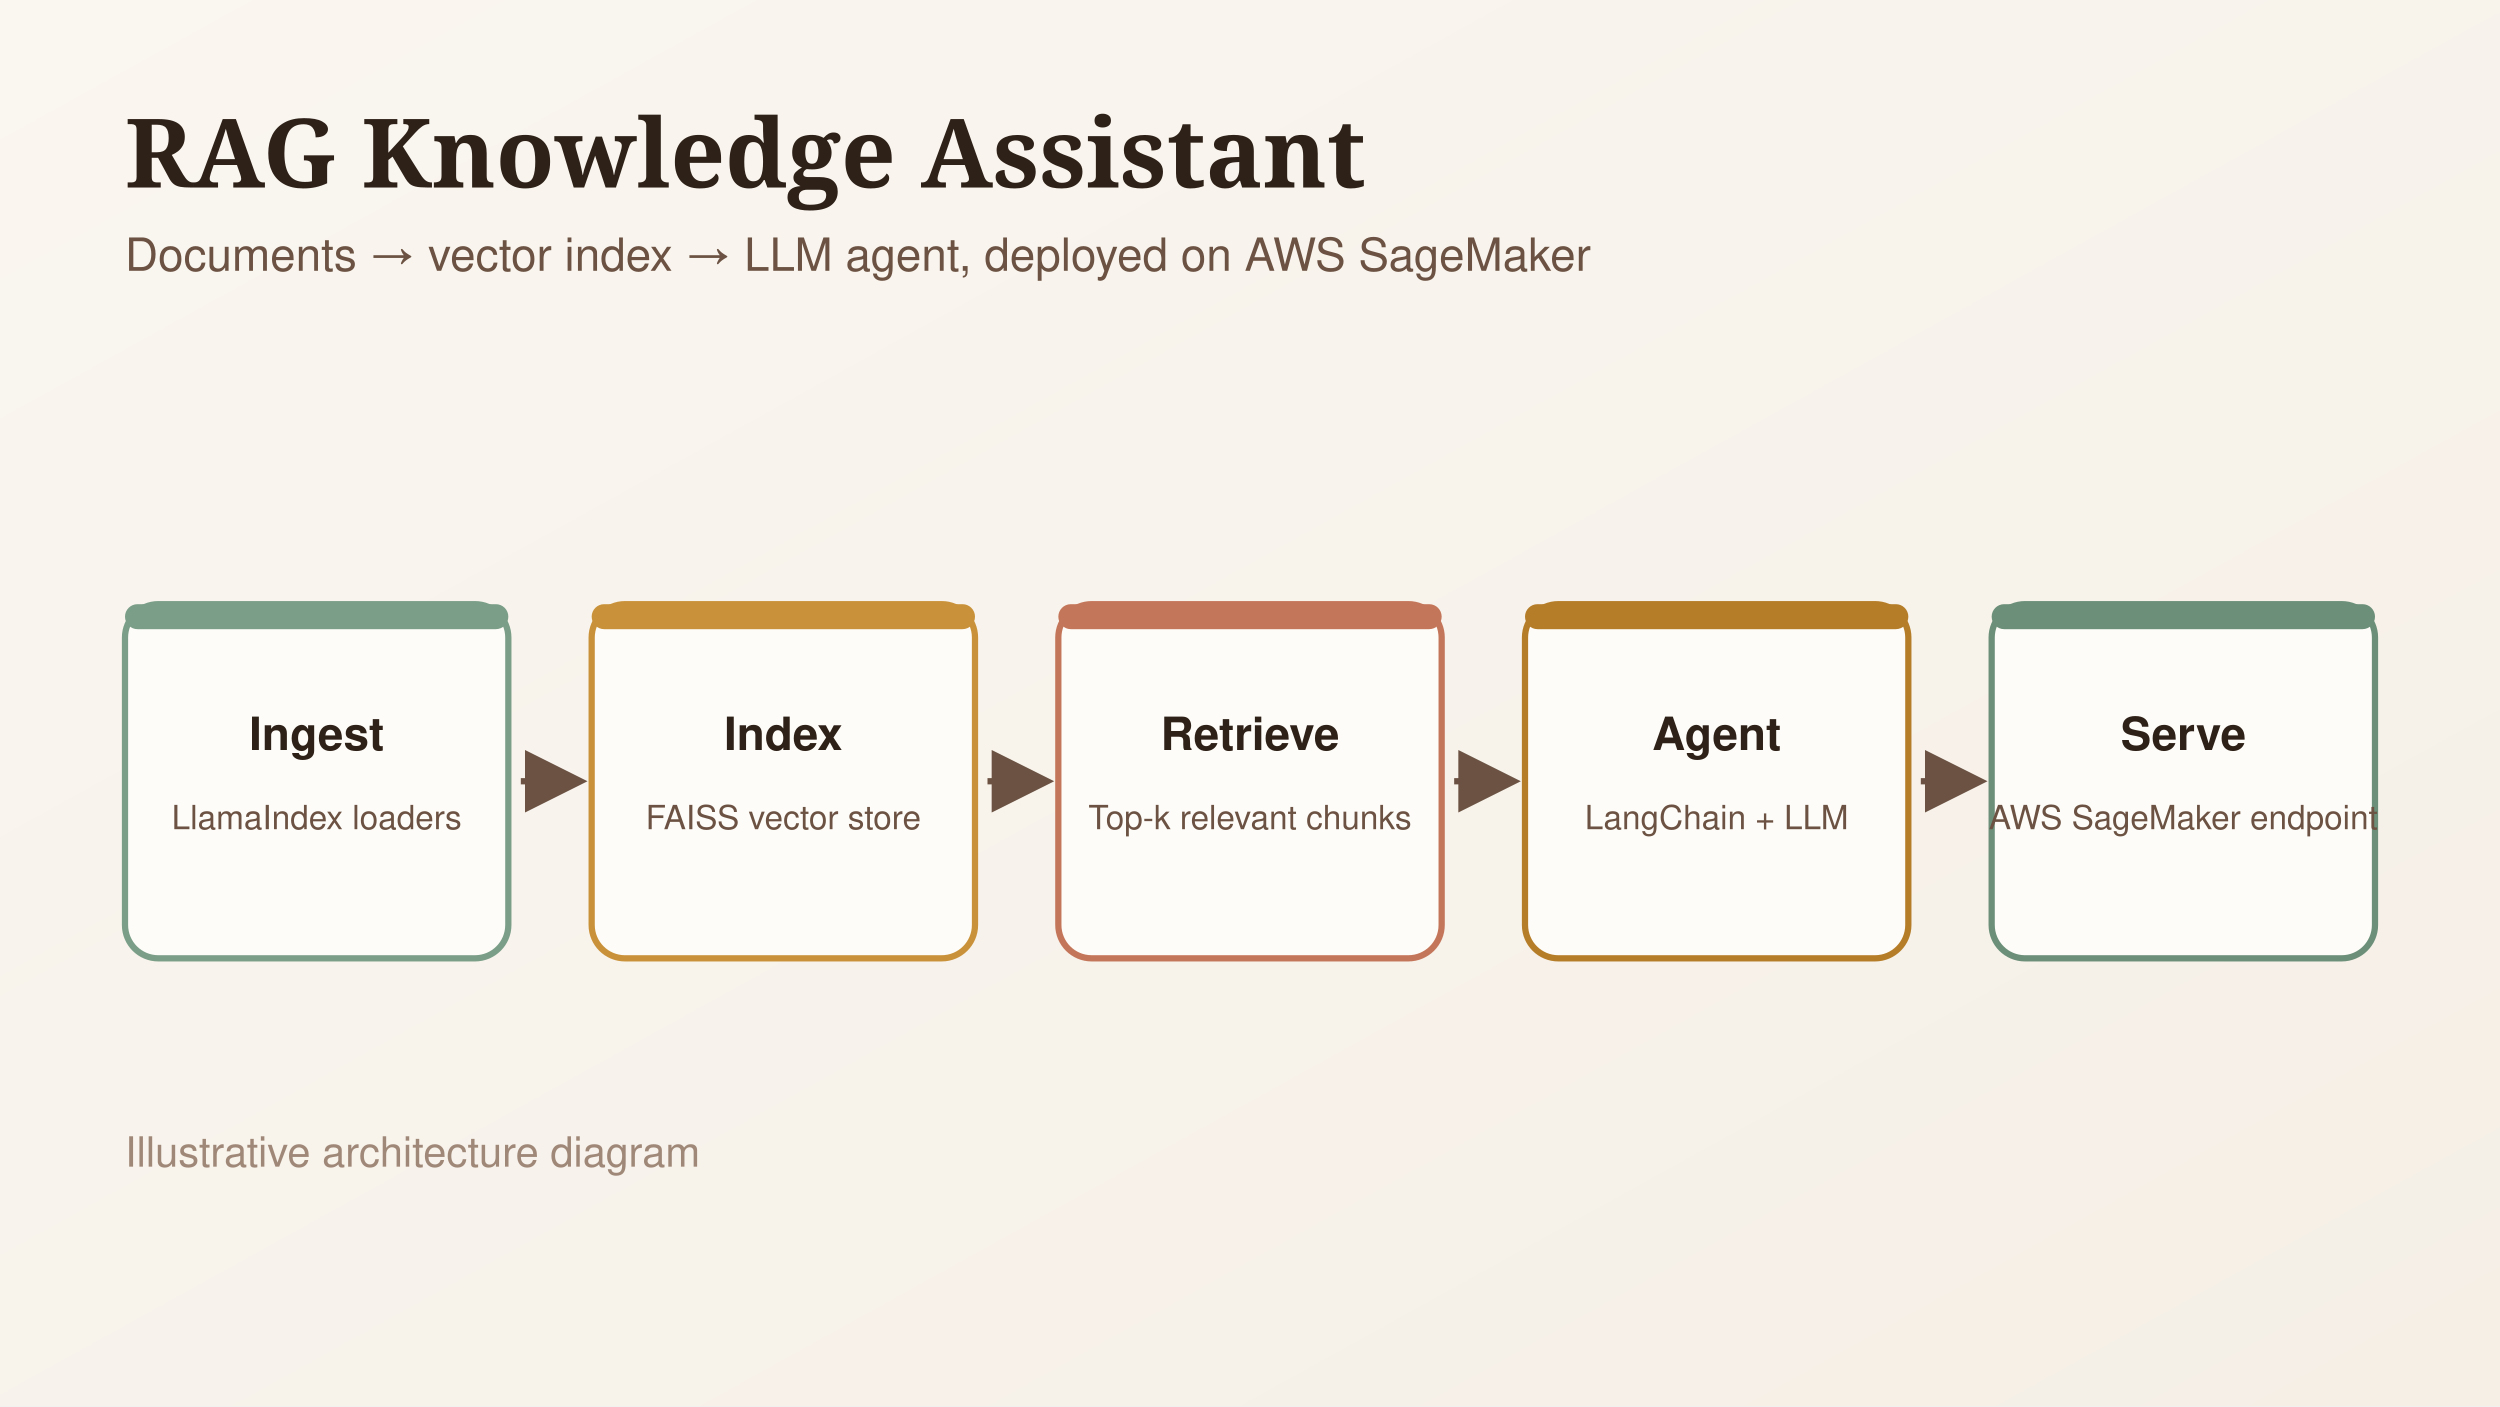
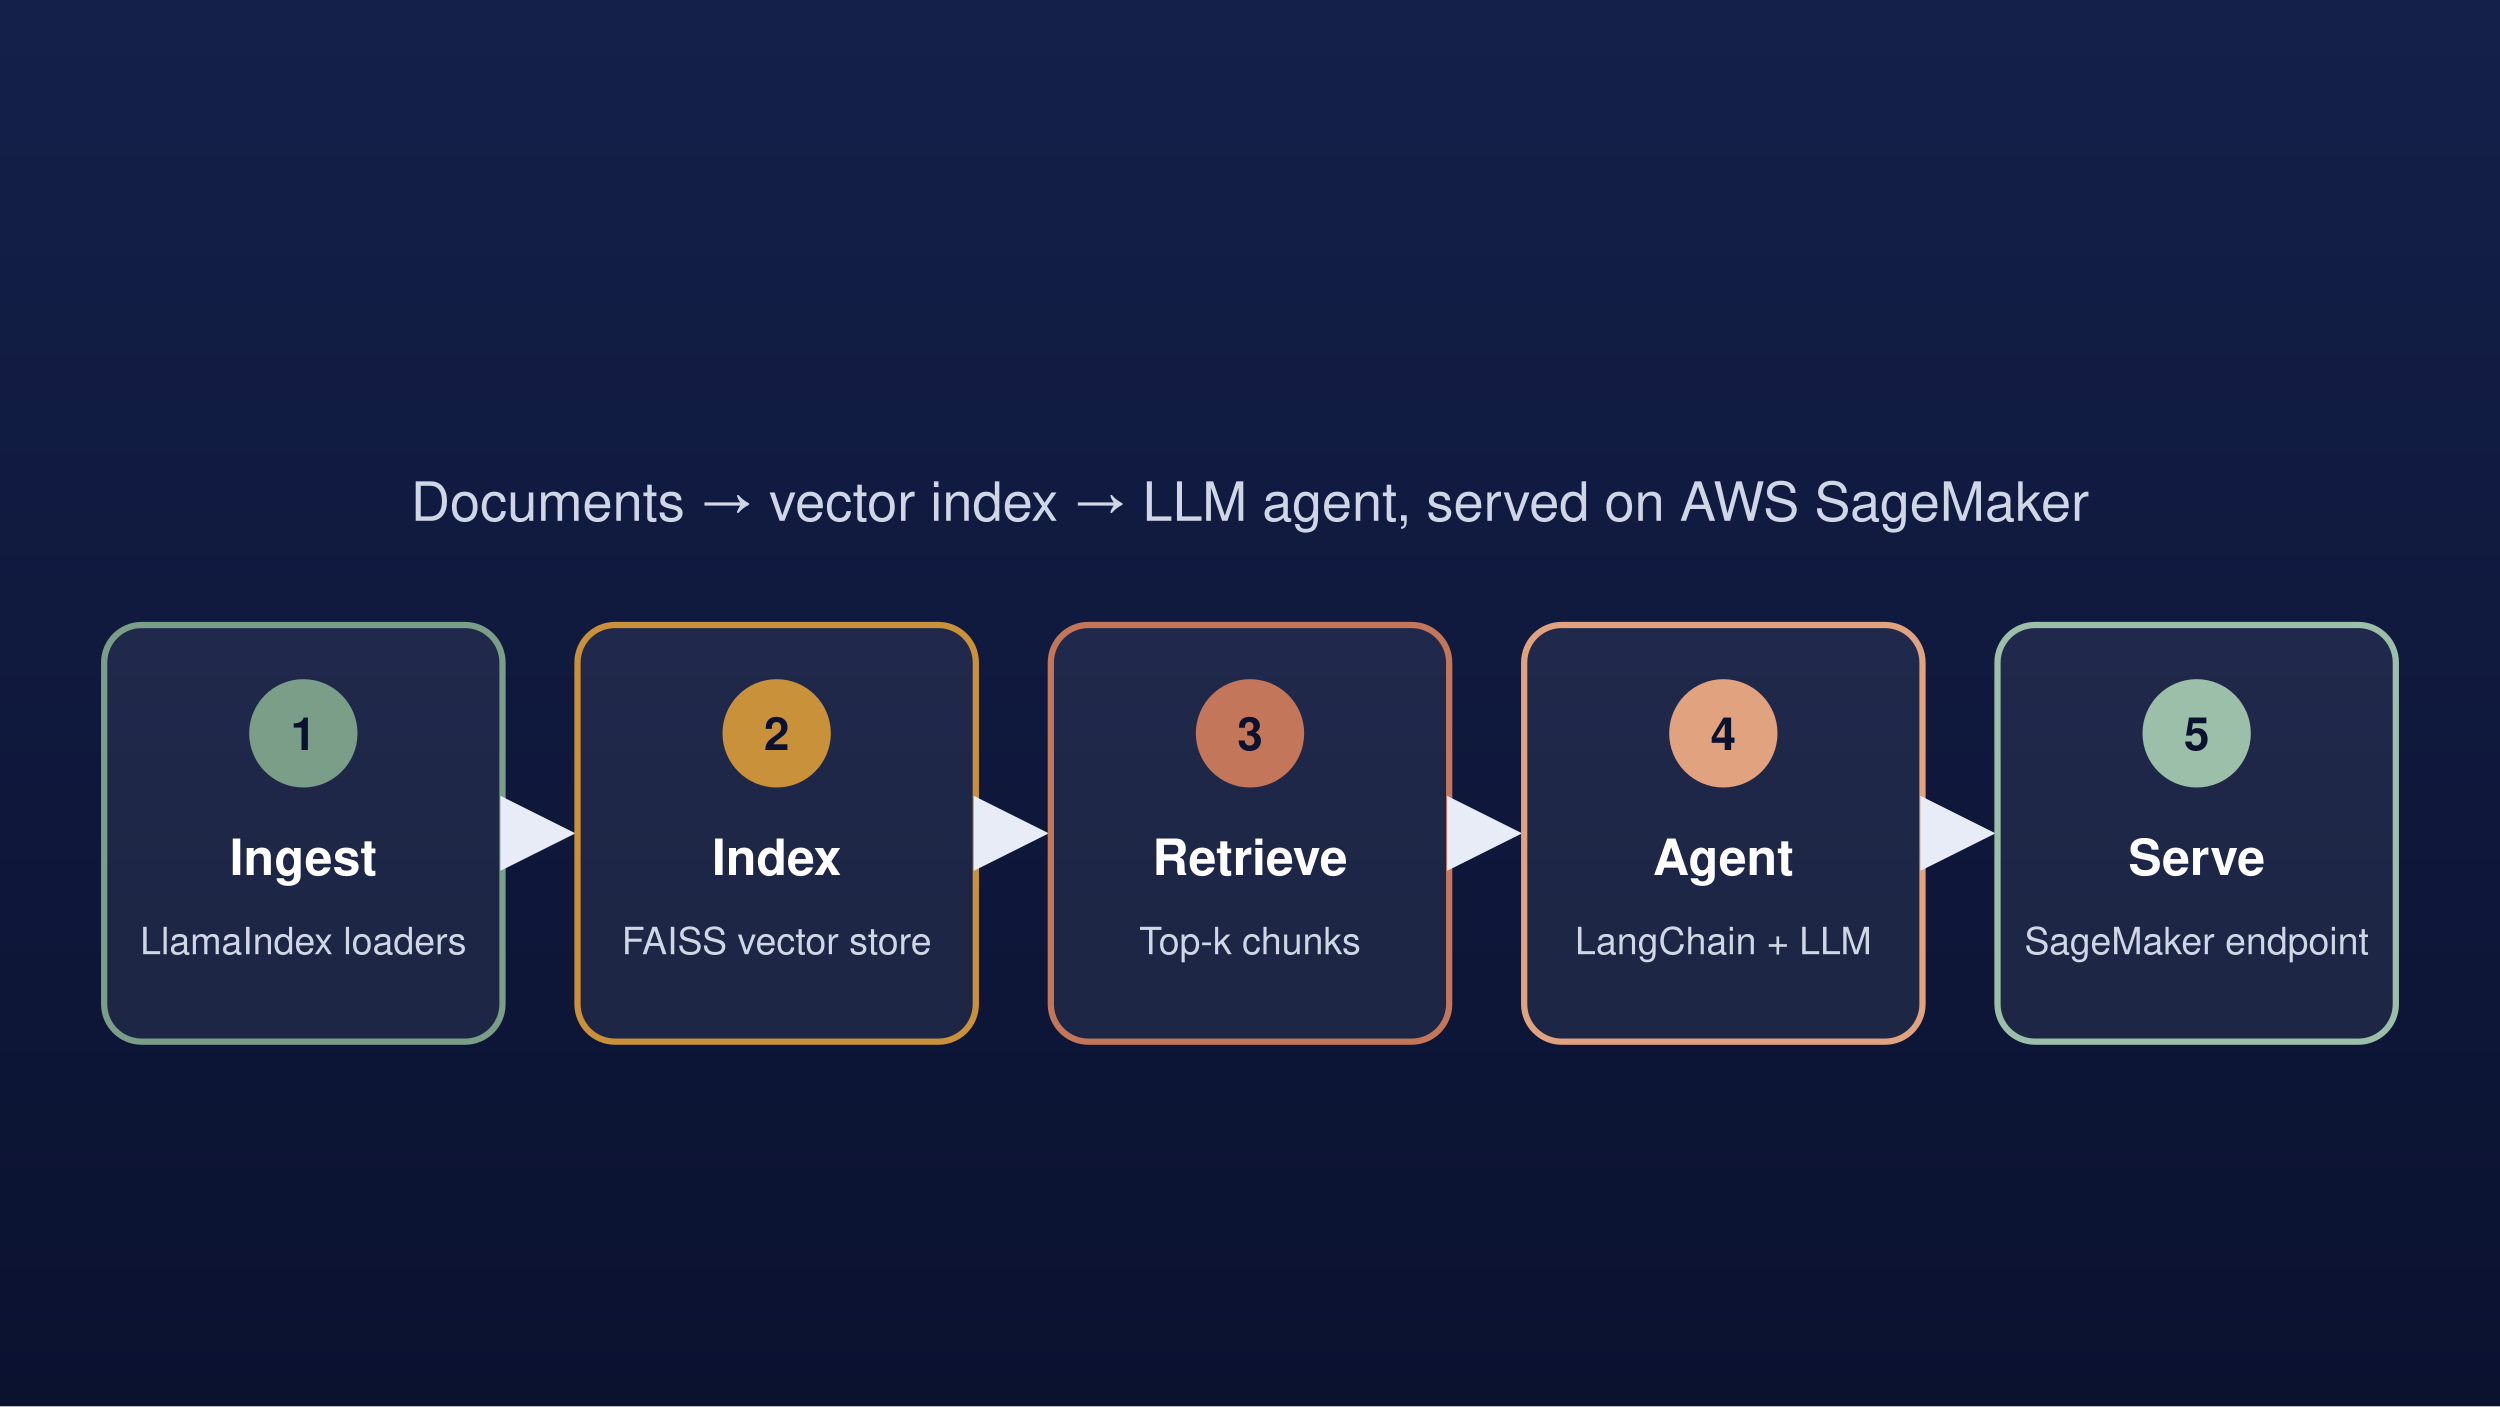
<svg xmlns="http://www.w3.org/2000/svg" viewBox="0 0 1200 675" width="1200" height="675">
  <defs>
-     <linearGradient id="bg" x1="0" y1="0" x2="1" y2="1">
-       <stop offset="0" stop-color="#faf6f0" />
-       <stop offset="1" stop-color="#f5efe6" />
+     <linearGradient id="bg" x1="0" y1="0" x2="0" y2="1">
+       <stop offset="0" stop-color="#14204a" />
+       <stop offset="1" stop-color="#0b1230" />
    </linearGradient>
-     <marker id="arr" markerWidth="10" markerHeight="10" refX="8" refY="5" orient="auto">
-       <path d="M0,0 L10,5 L0,10 z" fill="#6b5242" />
+     <marker id="arr" markerWidth="12" markerHeight="12" refX="9" refY="6" orient="auto">
+       <path d="M0,0 L12,6 L0,12 z" fill="#e8ecf7" />
    </marker>
  </defs>
  <rect width="1200" height="675" fill="url(#bg)" />
-   <text x="60" y="90" font-family="Georgia,serif" font-size="46" font-weight="600" fill="#2e2118">RAG Knowledge Assistant</text>
-   <text x="60" y="130" font-family="Helvetica,Arial,sans-serif" font-size="22" fill="#6b5242">Documents → vector index → LLM agent, deployed on AWS SageMaker</text>
-   <rect x="60.0" y="290" width="184.0" height="170" rx="16" fill="#fefcf8" stroke="#7a9e87" stroke-width="3" />
-   <rect x="60.0" y="290" width="184.0" height="12" rx="6" fill="#7a9e87" />
-   <text x="152.0" y="360" text-anchor="middle" font-family="Helvetica,Arial,sans-serif" font-size="22" font-weight="700" fill="#2e2118">Ingest</text>
-   <text x="152.0" y="398" text-anchor="middle" font-family="Helvetica,Arial,sans-serif" font-size="16" fill="#6b5242">LlamaIndex loaders</text>
-   <line x1="250.0" y1="375.0" x2="276.0" y2="375.0" stroke="#6b5242" stroke-width="3" marker-end="url(#arr)" />
-   <rect x="284.0" y="290" width="184.0" height="170" rx="16" fill="#fefcf8" stroke="#c9923a" stroke-width="3" />
-   <rect x="284.0" y="290" width="184.0" height="12" rx="6" fill="#c9923a" />
-   <text x="376.0" y="360" text-anchor="middle" font-family="Helvetica,Arial,sans-serif" font-size="22" font-weight="700" fill="#2e2118">Index</text>
-   <text x="376.0" y="398" text-anchor="middle" font-family="Helvetica,Arial,sans-serif" font-size="16" fill="#6b5242">FAISS vector store</text>
-   <line x1="474.0" y1="375.0" x2="500.0" y2="375.0" stroke="#6b5242" stroke-width="3" marker-end="url(#arr)" />
-   <rect x="508.0" y="290" width="184.0" height="170" rx="16" fill="#fefcf8" stroke="#c4765a" stroke-width="3" />
-   <rect x="508.0" y="290" width="184.0" height="12" rx="6" fill="#c4765a" />
-   <text x="600.0" y="360" text-anchor="middle" font-family="Helvetica,Arial,sans-serif" font-size="22" font-weight="700" fill="#2e2118">Retrieve</text>
-   <text x="600.0" y="398" text-anchor="middle" font-family="Helvetica,Arial,sans-serif" font-size="16" fill="#6b5242">Top-k relevant chunks</text>
-   <line x1="698.0" y1="375.0" x2="724.0" y2="375.0" stroke="#6b5242" stroke-width="3" marker-end="url(#arr)" />
-   <rect x="732.0" y="290" width="184.0" height="170" rx="16" fill="#fefcf8" stroke="#b57d28" stroke-width="3" />
-   <rect x="732.0" y="290" width="184.0" height="12" rx="6" fill="#b57d28" />
-   <text x="824.0" y="360" text-anchor="middle" font-family="Helvetica,Arial,sans-serif" font-size="22" font-weight="700" fill="#2e2118">Agent</text>
-   <text x="824.0" y="398" text-anchor="middle" font-family="Helvetica,Arial,sans-serif" font-size="16" fill="#6b5242">LangChain + LLM</text>
-   <line x1="922.0" y1="375.0" x2="948.0" y2="375.0" stroke="#6b5242" stroke-width="3" marker-end="url(#arr)" />
-   <rect x="956.0" y="290" width="184.0" height="170" rx="16" fill="#fefcf8" stroke="#6b8f78" stroke-width="3" />
-   <rect x="956.0" y="290" width="184.0" height="12" rx="6" fill="#6b8f78" />
-   <text x="1048.0" y="360" text-anchor="middle" font-family="Helvetica,Arial,sans-serif" font-size="22" font-weight="700" fill="#2e2118">Serve</text>
-   <text x="1048.0" y="398" text-anchor="middle" font-family="Helvetica,Arial,sans-serif" font-size="16" fill="#6b5242">AWS SageMaker endpoint</text>
-   <text x="60" y="560" font-family="Helvetica,Arial,sans-serif" font-size="20" fill="#a08878">Illustrative architecture diagram</text>
+   <text x="600" y="250" text-anchor="middle" font-family="Helvetica,Arial,sans-serif" font-size="26" fill="#cfd6e6">Documents → vector index → LLM agent, served on AWS SageMaker</text>
+   <rect x="50.0" y="300" width="191.2" height="200" rx="18" fill="#ffffff" fill-opacity="0.07" stroke="#7a9e87" stroke-width="3" />
+   <circle cx="145.6" cy="352" r="26" fill="#7a9e87" />
+   <text x="145.6" y="360" text-anchor="middle" font-family="Helvetica,Arial,sans-serif" font-size="22" font-weight="700" fill="#0b1230">1</text>
+   <text x="145.6" y="420" text-anchor="middle" font-family="Helvetica,Arial,sans-serif" font-size="24" font-weight="700" fill="#ffffff">Ingest</text>
+   <text x="145.6" y="458" text-anchor="middle" font-family="Helvetica,Arial,sans-serif" font-size="18" fill="#cfd6e6">LlamaIndex loaders</text>
+   <line x1="247.2" y1="400.0" x2="267.2" y2="400.0" stroke="#e8ecf7" stroke-width="3" marker-end="url(#arr)" />
+   <rect x="277.2" y="300" width="191.2" height="200" rx="18" fill="#ffffff" fill-opacity="0.07" stroke="#c9923a" stroke-width="3" />
+   <circle cx="372.8" cy="352" r="26" fill="#c9923a" />
+   <text x="372.8" y="360" text-anchor="middle" font-family="Helvetica,Arial,sans-serif" font-size="22" font-weight="700" fill="#0b1230">2</text>
+   <text x="372.8" y="420" text-anchor="middle" font-family="Helvetica,Arial,sans-serif" font-size="24" font-weight="700" fill="#ffffff">Index</text>
+   <text x="372.8" y="458" text-anchor="middle" font-family="Helvetica,Arial,sans-serif" font-size="18" fill="#cfd6e6">FAISS vector store</text>
+   <line x1="474.4" y1="400.0" x2="494.4" y2="400.0" stroke="#e8ecf7" stroke-width="3" marker-end="url(#arr)" />
+   <rect x="504.4" y="300" width="191.2" height="200" rx="18" fill="#ffffff" fill-opacity="0.07" stroke="#c4765a" stroke-width="3" />
+   <circle cx="600.0" cy="352" r="26" fill="#c4765a" />
+   <text x="600.0" y="360" text-anchor="middle" font-family="Helvetica,Arial,sans-serif" font-size="22" font-weight="700" fill="#0b1230">3</text>
+   <text x="600.0" y="420" text-anchor="middle" font-family="Helvetica,Arial,sans-serif" font-size="24" font-weight="700" fill="#ffffff">Retrieve</text>
+   <text x="600.0" y="458" text-anchor="middle" font-family="Helvetica,Arial,sans-serif" font-size="18" fill="#cfd6e6">Top-k chunks</text>
+   <line x1="701.6" y1="400.0" x2="721.6" y2="400.0" stroke="#e8ecf7" stroke-width="3" marker-end="url(#arr)" />
+   <rect x="731.6" y="300" width="191.2" height="200" rx="18" fill="#ffffff" fill-opacity="0.07" stroke="#e0a27f" stroke-width="3" />
+   <circle cx="827.2" cy="352" r="26" fill="#e0a27f" />
+   <text x="827.2" y="360" text-anchor="middle" font-family="Helvetica,Arial,sans-serif" font-size="22" font-weight="700" fill="#0b1230">4</text>
+   <text x="827.2" y="420" text-anchor="middle" font-family="Helvetica,Arial,sans-serif" font-size="24" font-weight="700" fill="#ffffff">Agent</text>
+   <text x="827.2" y="458" text-anchor="middle" font-family="Helvetica,Arial,sans-serif" font-size="18" fill="#cfd6e6">LangChain + LLM</text>
+   <line x1="928.8" y1="400.0" x2="948.8" y2="400.0" stroke="#e8ecf7" stroke-width="3" marker-end="url(#arr)" />
+   <rect x="958.8" y="300" width="191.2" height="200" rx="18" fill="#ffffff" fill-opacity="0.07" stroke="#9bbfa9" stroke-width="3" />
+   <circle cx="1054.4" cy="352" r="26" fill="#9bbfa9" />
+   <text x="1054.4" y="360" text-anchor="middle" font-family="Helvetica,Arial,sans-serif" font-size="22" font-weight="700" fill="#0b1230">5</text>
+   <text x="1054.4" y="420" text-anchor="middle" font-family="Helvetica,Arial,sans-serif" font-size="24" font-weight="700" fill="#ffffff">Serve</text>
+   <text x="1054.4" y="458" text-anchor="middle" font-family="Helvetica,Arial,sans-serif" font-size="18" fill="#cfd6e6">SageMaker endpoint</text>
</svg>
